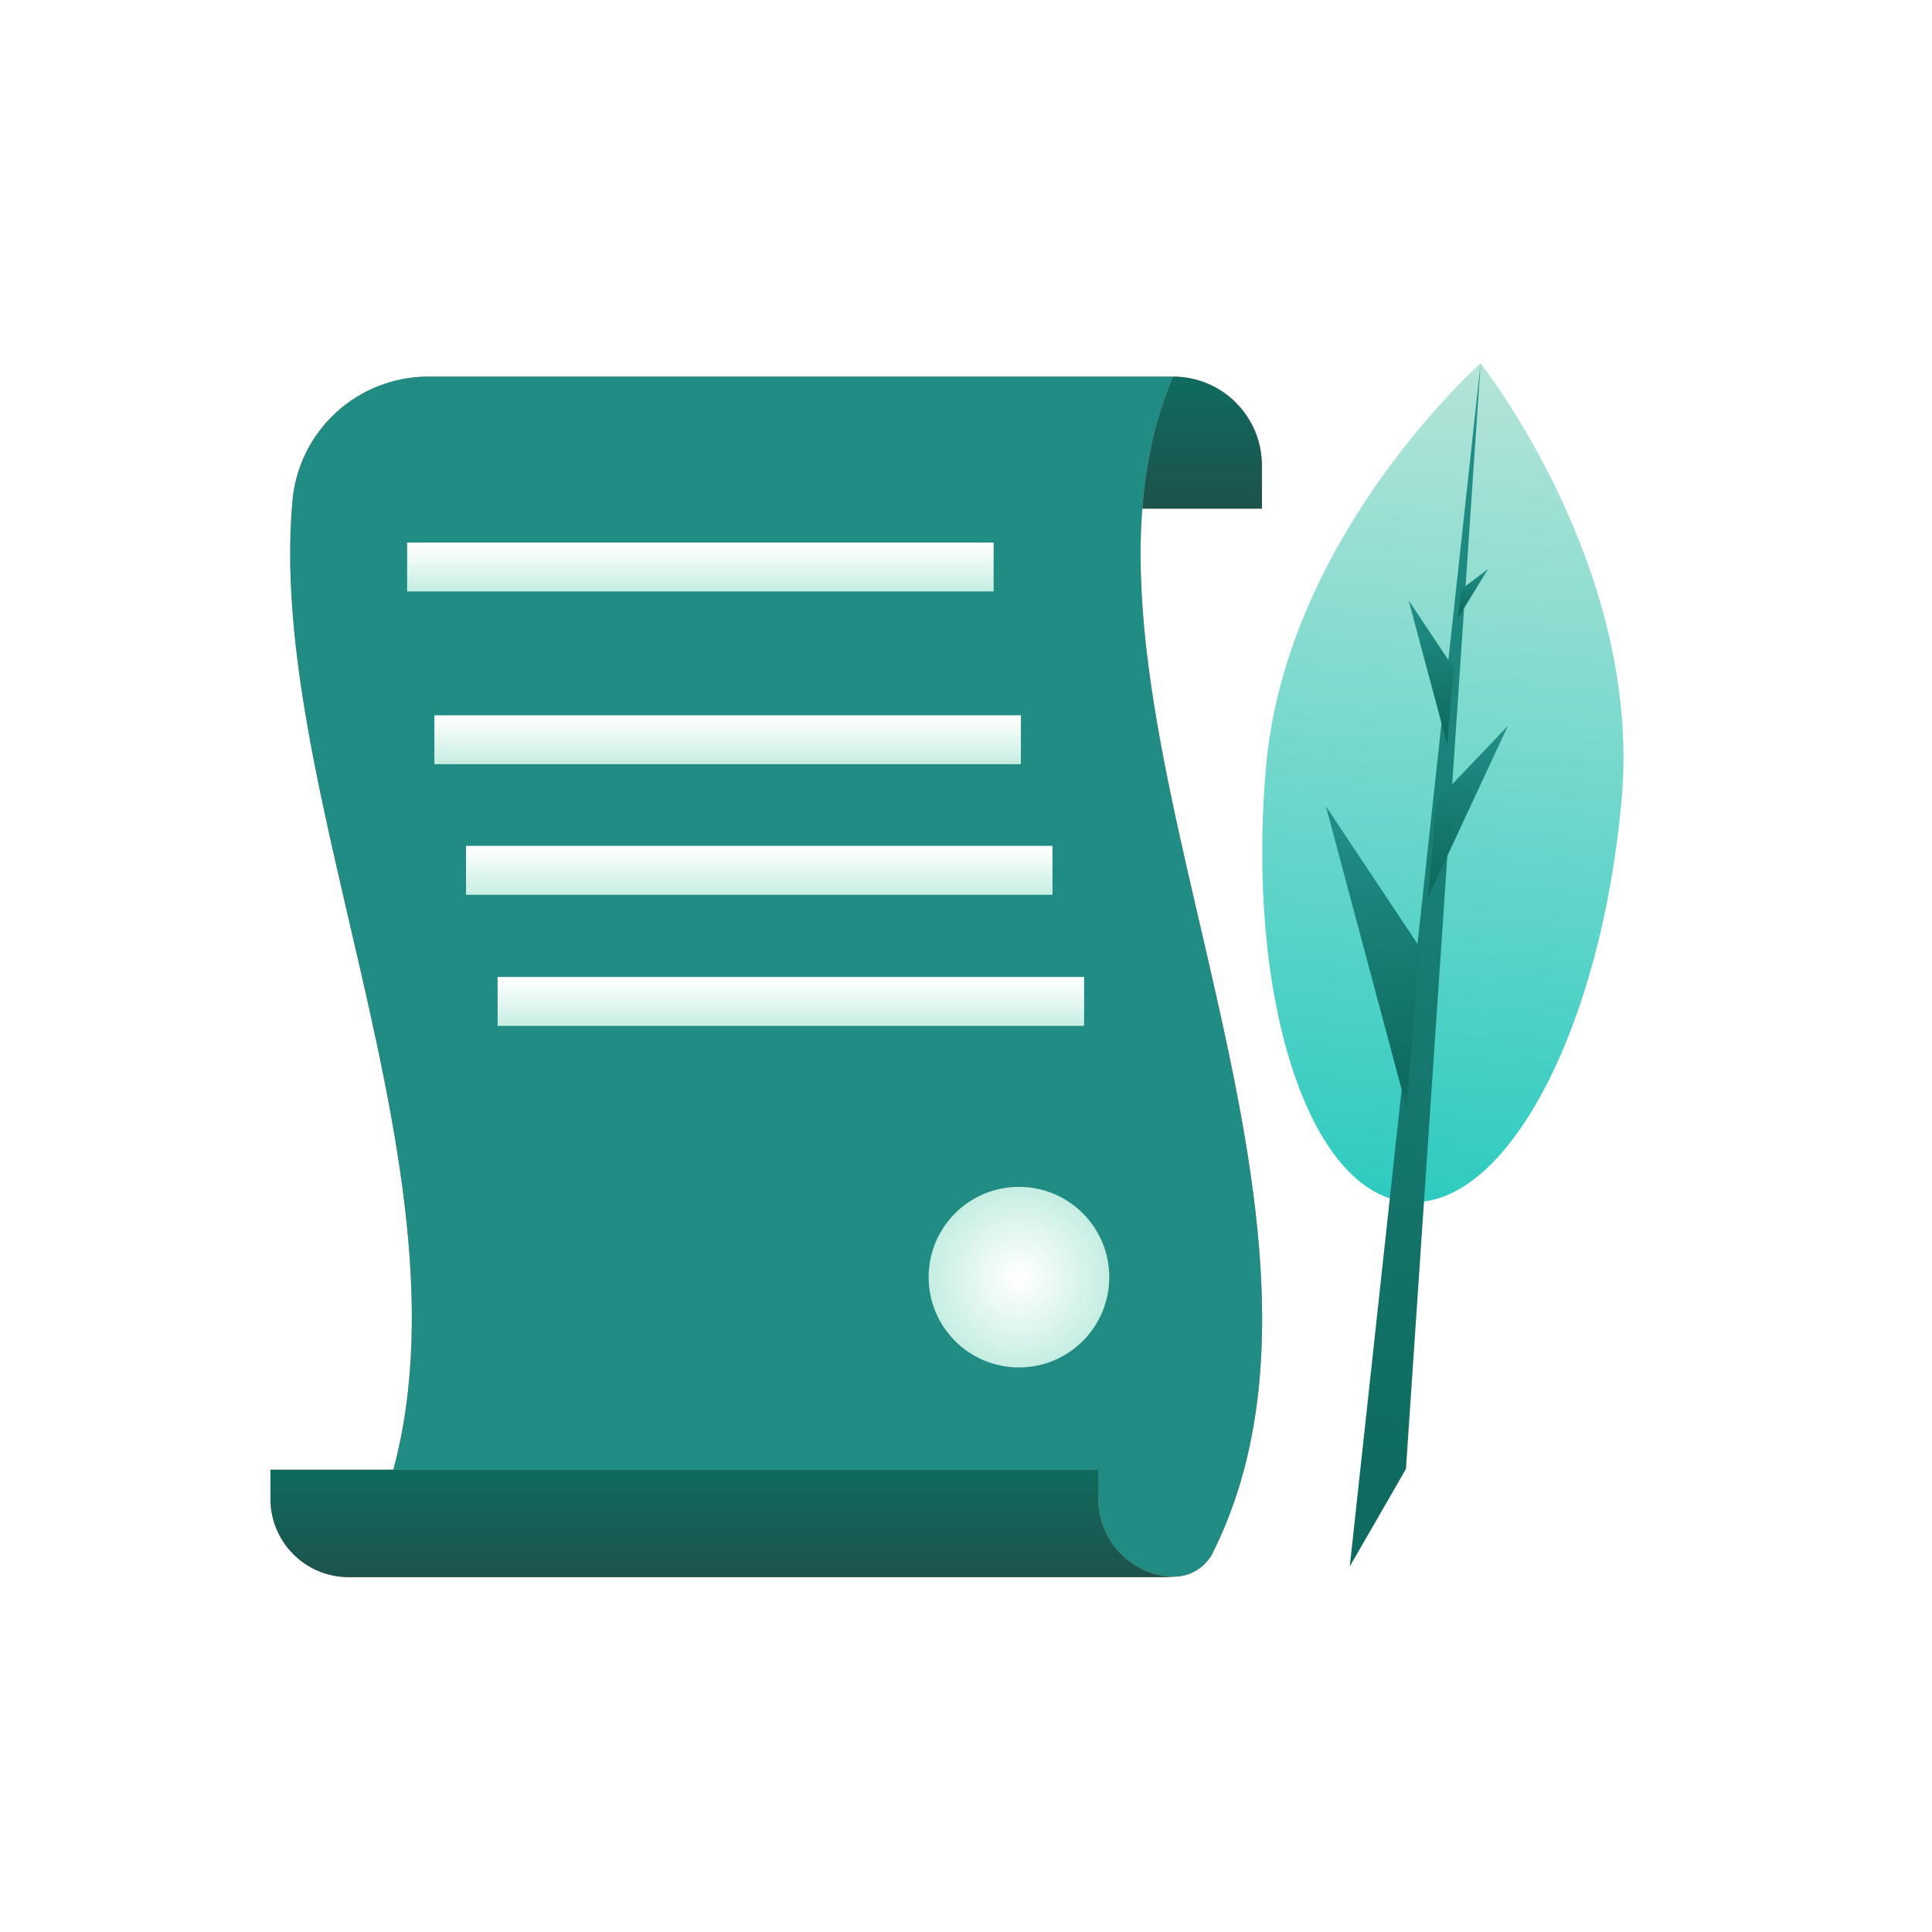
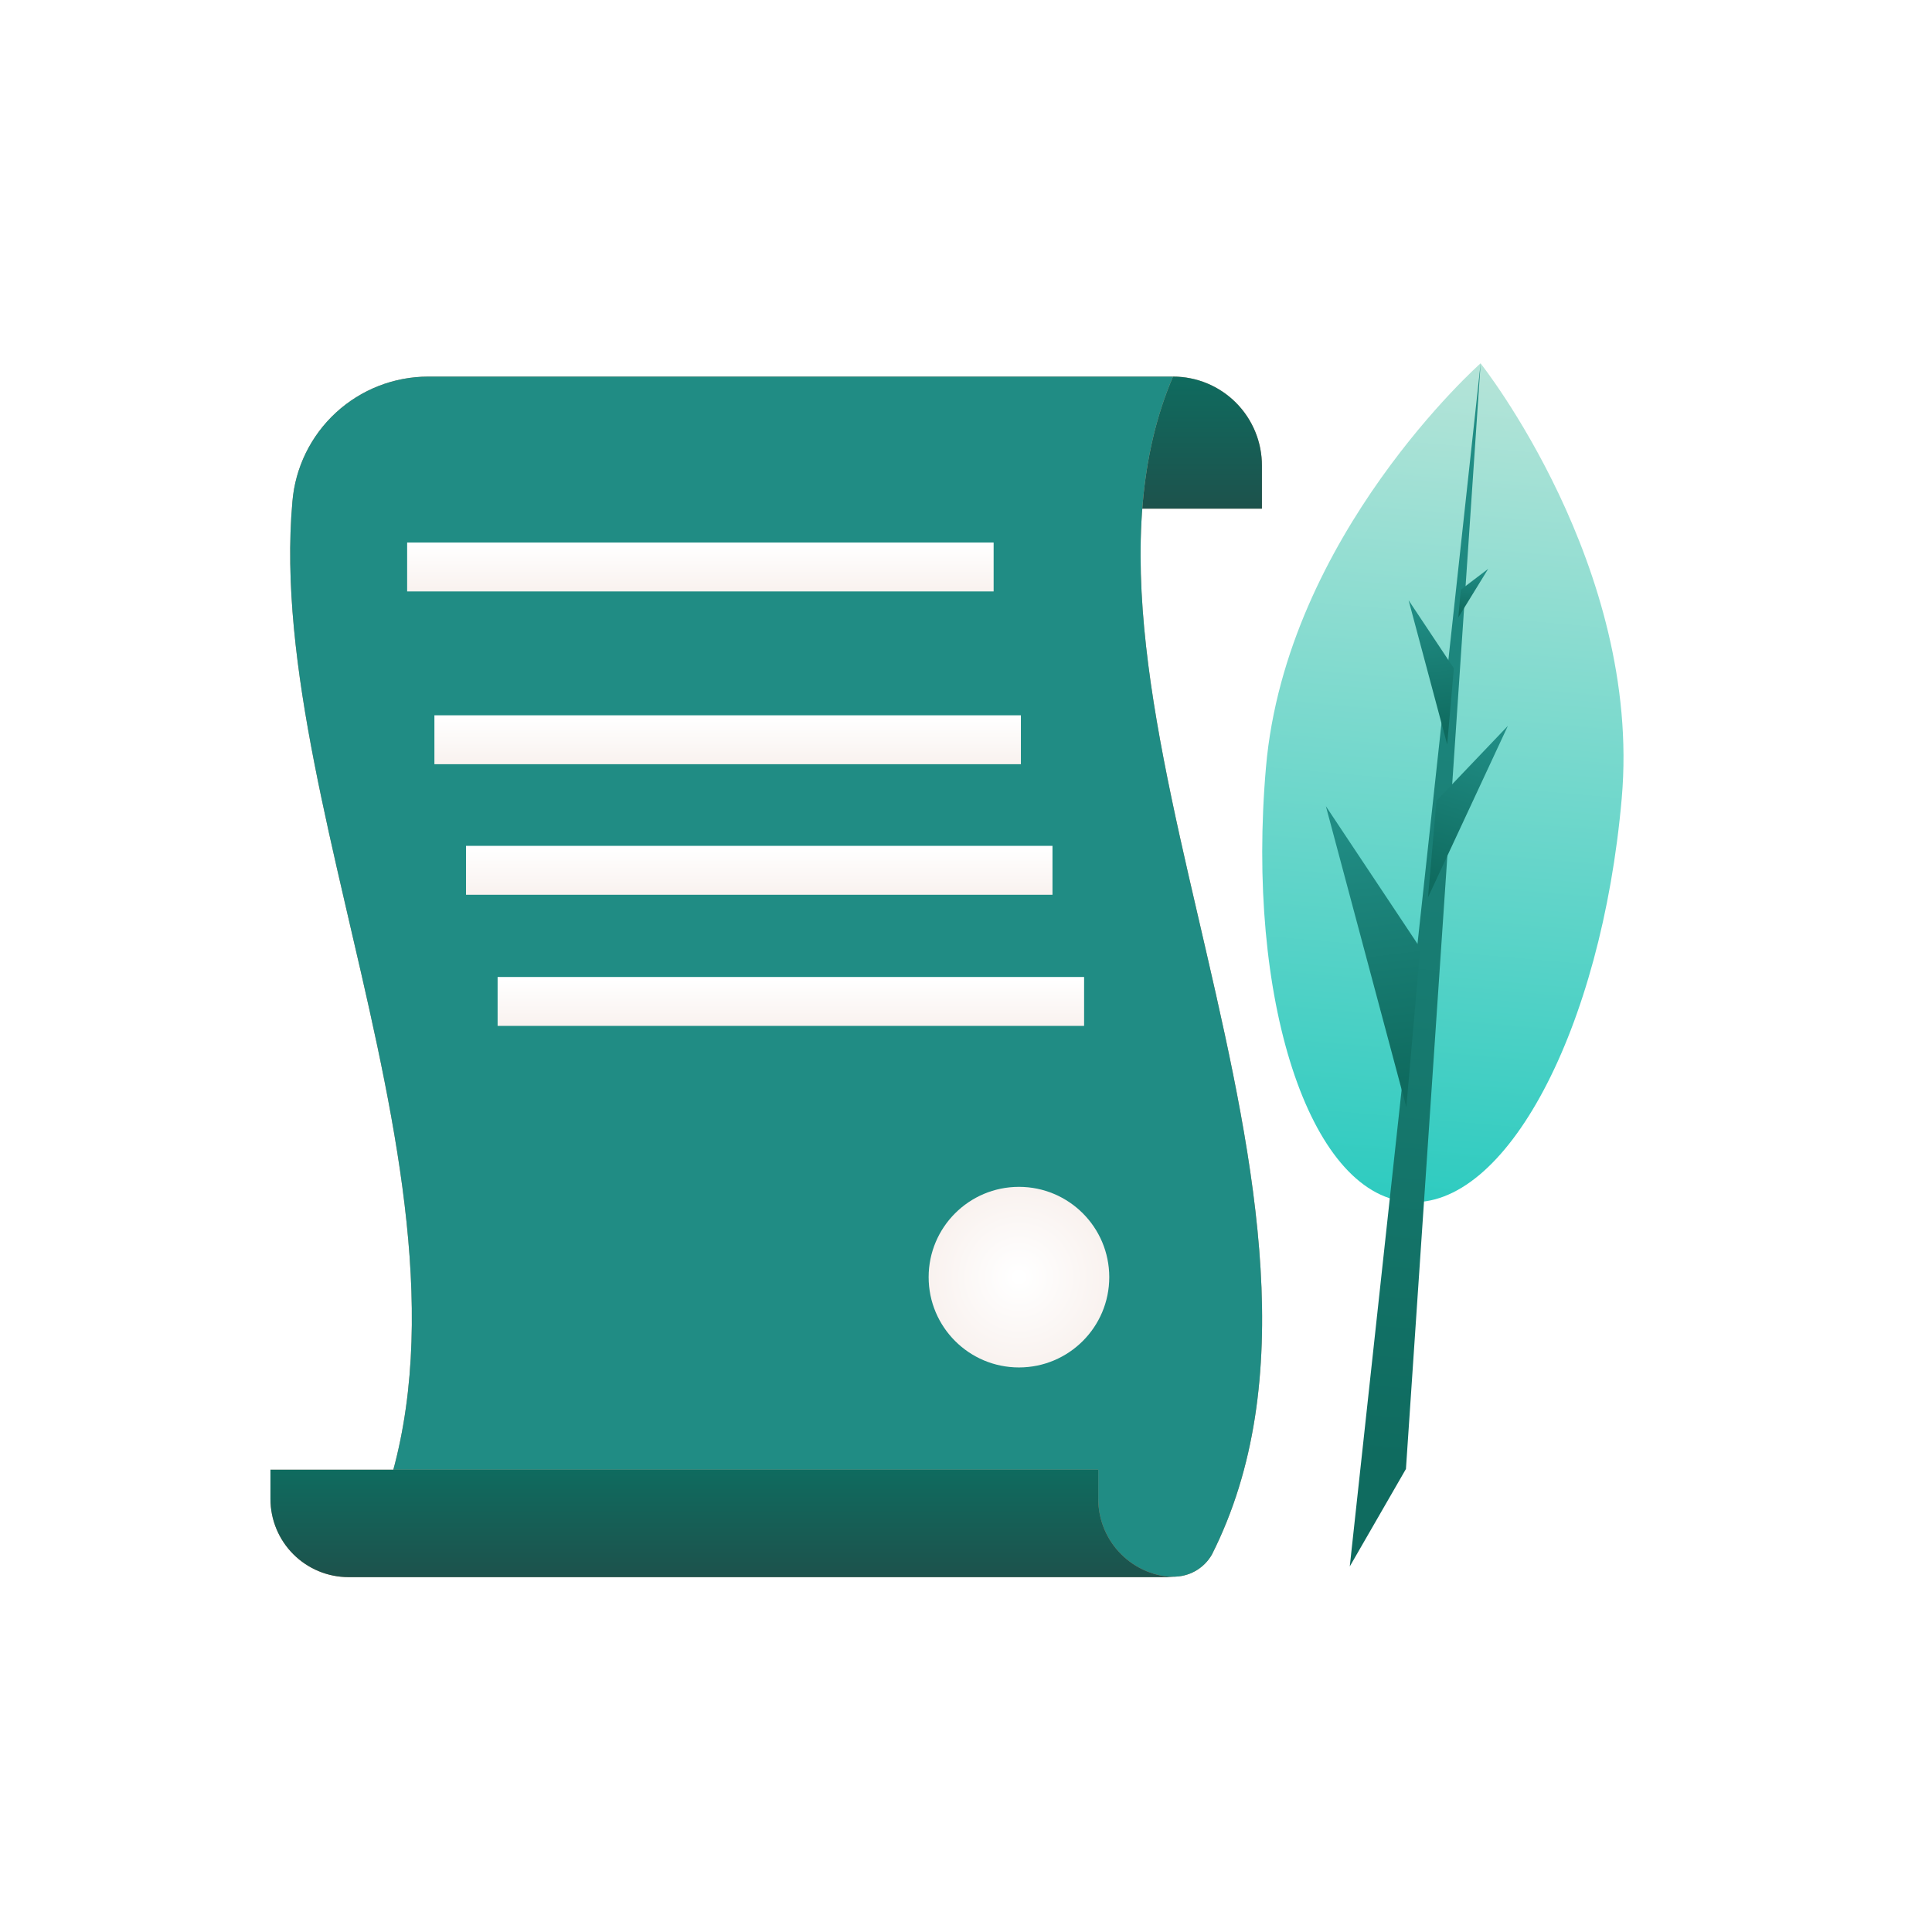
<svg xmlns="http://www.w3.org/2000/svg" width="80" height="80" viewBox="0 0 80 80" fill="none">
  <path d="M48.573 15.594C49.057 15.594 49.537 15.689 49.985 15.875C50.432 16.061 50.839 16.334 51.18 16.677C51.522 17.02 51.793 17.428 51.977 17.876C52.161 18.324 52.255 18.804 52.253 19.289V21.063H42.188L48.573 15.594Z" fill="#c49073" />
  <path d="M48.573 15.594C49.057 15.594 49.537 15.689 49.985 15.875C50.432 16.061 50.839 16.334 51.18 16.677C51.522 17.02 51.793 17.428 51.977 17.876C52.161 18.324 52.255 18.804 52.253 19.289V21.063H42.188L48.573 15.594Z" fill="url(#paint0_linear_1999_64990)" />
  <path d="M50.183 64.37C57.44 49.974 42.911 28.793 48.572 15.594H17.724C16.311 15.596 14.949 16.129 13.909 17.087C12.869 18.045 12.226 19.358 12.108 20.767C10.911 34.173 21.893 52.619 14.443 65.286H48.542C48.873 65.297 49.201 65.218 49.49 65.057C49.779 64.895 50.019 64.658 50.183 64.37Z" fill="#c49073" />
  <path d="M50.183 64.37C57.44 49.974 42.911 28.793 48.572 15.594H17.725C16.311 15.596 14.949 16.129 13.909 17.087C12.869 18.045 12.226 19.358 12.108 20.767C10.911 34.173 21.893 52.619 14.443 65.286H48.542C48.873 65.297 49.201 65.218 49.49 65.057C49.779 64.895 50.019 64.658 50.183 64.37Z" fill="#208C84" />
  <path d="M14.436 65.306C13.578 65.306 12.754 64.965 12.147 64.358C11.54 63.751 11.199 62.928 11.199 62.069V60.857H45.476V62.069C45.476 62.928 45.817 63.751 46.424 64.358C47.031 64.965 47.854 65.306 48.713 65.306H14.436Z" fill="#c49073" />
  <path d="M14.436 65.306C13.578 65.306 12.754 64.965 12.147 64.358C11.54 63.751 11.199 62.928 11.199 62.069V60.857H45.476V62.069C45.476 62.928 45.817 63.751 46.424 64.358C47.031 64.965 47.854 65.306 48.713 65.306H14.436Z" fill="url(#paint1_linear_1999_64990)" />
  <path d="M41.144 22.465H16.859V24.49H41.144V22.465Z" fill="url(#paint2_linear_1999_64990)" />
  <path d="M42.273 29.619H17.988V31.644H42.273V29.619Z" fill="url(#paint3_linear_1999_64990)" />
  <path d="M43.581 35.025H19.297V37.05H43.581V35.025Z" fill="url(#paint4_linear_1999_64990)" />
  <path d="M44.89 40.455H20.605V42.48H44.89V40.455Z" fill="url(#paint5_linear_1999_64990)" />
  <path d="M42.193 56.623C44.258 56.623 45.932 54.949 45.932 52.884C45.932 50.819 44.258 49.145 42.193 49.145C40.127 49.145 38.453 50.819 38.453 52.884C38.453 54.949 40.127 56.623 42.193 56.623Z" fill="url(#paint6_radial_1999_64990)" />
  <path d="M67.153 33.05C66.314 42.639 62.337 50.123 58.269 49.767C54.201 49.411 51.584 41.35 52.422 31.762C53.261 22.173 61.307 15.045 61.307 15.045C61.307 15.045 67.992 23.462 67.153 33.05Z" fill="url(#paint7_linear_1999_64990)" />
  <path d="M61.31 15.045L58.217 60.827L55.891 64.864L61.31 15.045Z" fill="url(#paint8_linear_1999_64990)" />
  <path d="M58.328 24.857L60.201 27.672L59.925 30.828L58.328 24.857Z" fill="url(#paint9_linear_1999_64990)" />
  <path d="M61.623 23.555L60.487 24.419L60.386 25.567L61.623 23.555Z" fill="url(#paint10_linear_1999_64990)" />
  <path d="M62.438 30.057L59.481 33.157L59.131 37.157L62.438 30.057Z" fill="url(#paint11_linear_1999_64990)" />
  <path d="M54.902 33.383L58.81 39.256L58.233 45.843L54.902 33.383Z" fill="url(#paint12_linear_1999_64990)" />
  <defs>
    <linearGradient id="paint0_linear_1999_64990" x1="47.22" y1="15.594" x2="47.22" y2="21.063" gradientUnits="userSpaceOnUse">
      <stop stop-color="#0F6B5F" />
      <stop offset="1" stop-color="#1D524C" />
    </linearGradient>
    <linearGradient id="paint1_linear_1999_64990" x1="29.956" y1="60.857" x2="29.956" y2="65.306" gradientUnits="userSpaceOnUse">
      <stop stop-color="#0F6B5F" />
      <stop offset="1" stop-color="#1D524C" />
    </linearGradient>
    <linearGradient id="paint2_linear_1999_64990" x1="29.002" y1="22.465" x2="29.002" y2="24.49" gradientUnits="userSpaceOnUse">
      <stop offset="0.047" stop-color="white" />
-       <stop offset="1" stop-color="#C6EEE2" />
+       <stop offset="1" stop-color="#f9f2ef" />
    </linearGradient>
    <linearGradient id="paint3_linear_1999_64990" x1="30.131" y1="29.619" x2="30.131" y2="31.644" gradientUnits="userSpaceOnUse">
      <stop offset="0.047" stop-color="white" />
-       <stop offset="1" stop-color="#C6EEE2" />
+       <stop offset="1" stop-color="#f9f2ef" />
    </linearGradient>
    <linearGradient id="paint4_linear_1999_64990" x1="31.439" y1="35.025" x2="31.439" y2="37.05" gradientUnits="userSpaceOnUse">
      <stop offset="0.047" stop-color="white" />
-       <stop offset="1" stop-color="#C6EEE2" />
+       <stop offset="1" stop-color="#f9f2ef" />
    </linearGradient>
    <linearGradient id="paint5_linear_1999_64990" x1="32.748" y1="40.455" x2="32.748" y2="42.48" gradientUnits="userSpaceOnUse">
      <stop offset="0.047" stop-color="white" />
-       <stop offset="1" stop-color="#C6EEE2" />
+       <stop offset="1" stop-color="#f9f2ef" />
    </linearGradient>
    <radialGradient id="paint6_radial_1999_64990" cx="0" cy="0" r="1" gradientUnits="userSpaceOnUse" gradientTransform="translate(42.1926 52.884) rotate(90) scale(3.73951)">
      <stop offset="0.047" stop-color="white" />
-       <stop offset="1" stop-color="#C6EEE2" />
+       <stop offset="1" stop-color="#f9f2ef" />
    </radialGradient>
    <linearGradient id="paint7_linear_1999_64990" x1="61.307" y1="15.045" x2="58.269" y2="49.767" gradientUnits="userSpaceOnUse">
      <stop stop-color="#B5E4D8" />
      <stop offset="1" stop-color="#2ECBC0" />
    </linearGradient>
    <linearGradient id="paint8_linear_1999_64990" x1="61.236" y1="15.039" x2="56.87" y2="64.95" gradientUnits="userSpaceOnUse">
      <stop offset="0.095" stop-color="#208C84" />
      <stop offset="0.911" stop-color="#0F6B5F" />
    </linearGradient>
    <linearGradient id="paint9_linear_1999_64990" x1="59.08" y1="24.765" x2="59.826" y2="30.84" gradientUnits="userSpaceOnUse">
      <stop offset="0.095" stop-color="#208C84" />
      <stop offset="0.911" stop-color="#0F6B5F" />
    </linearGradient>
    <linearGradient id="paint10_linear_1999_64990" x1="61.096" y1="23.509" x2="60.912" y2="25.613" gradientUnits="userSpaceOnUse">
      <stop offset="0.095" stop-color="#208C84" />
      <stop offset="0.911" stop-color="#0F6B5F" />
    </linearGradient>
    <linearGradient id="paint11_linear_1999_64990" x1="61.519" y1="29.776" x2="59.251" y2="37.194" gradientUnits="userSpaceOnUse">
      <stop offset="0.095" stop-color="#208C84" />
      <stop offset="0.911" stop-color="#0F6B5F" />
    </linearGradient>
    <linearGradient id="paint12_linear_1999_64990" x1="56.472" y1="33.19" x2="58.029" y2="45.868" gradientUnits="userSpaceOnUse">
      <stop offset="0.095" stop-color="#208C84" />
      <stop offset="0.911" stop-color="#0F6B5F" />
    </linearGradient>
  </defs>
</svg>
